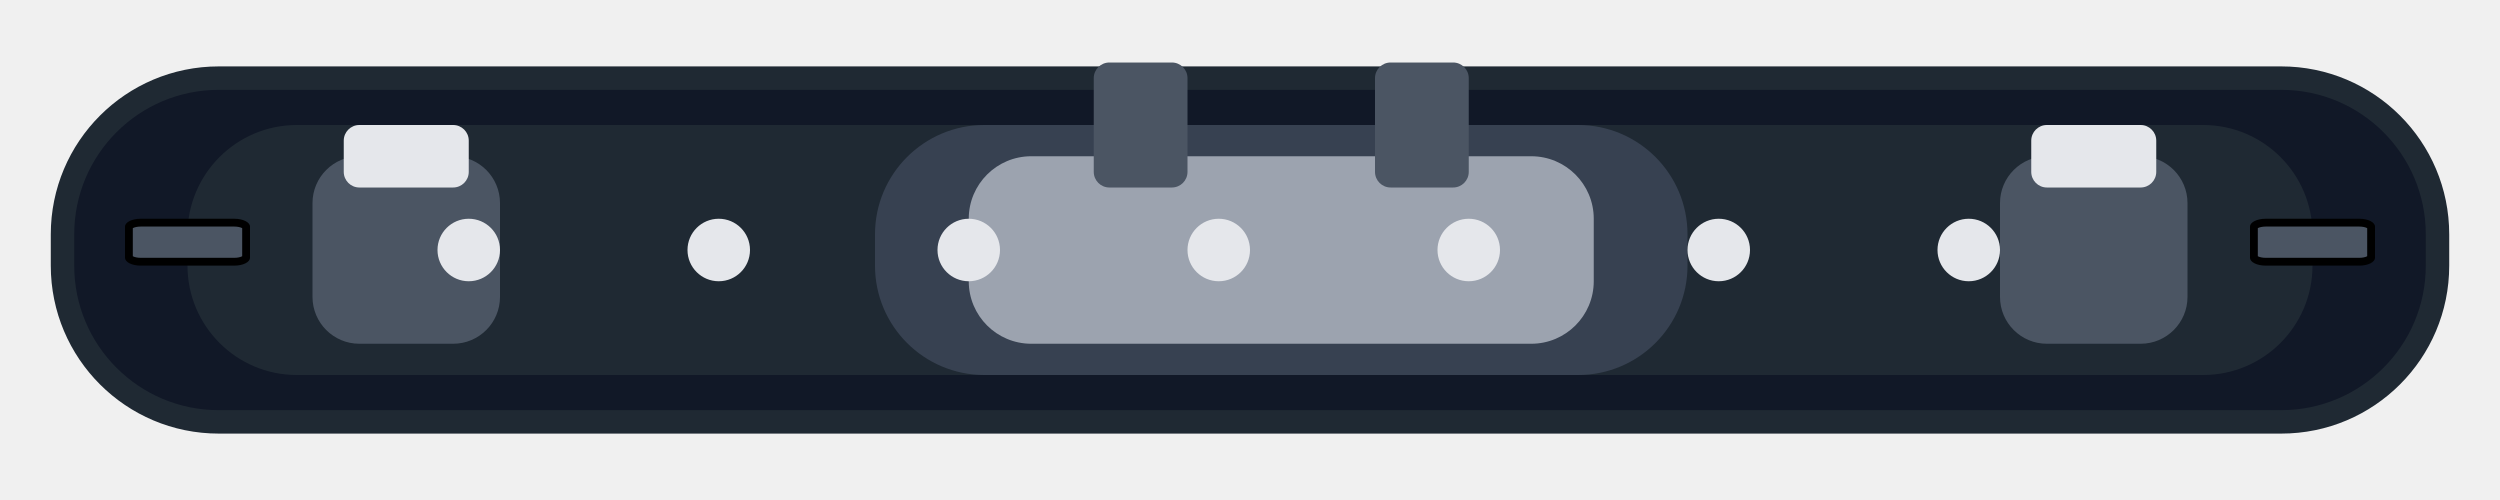
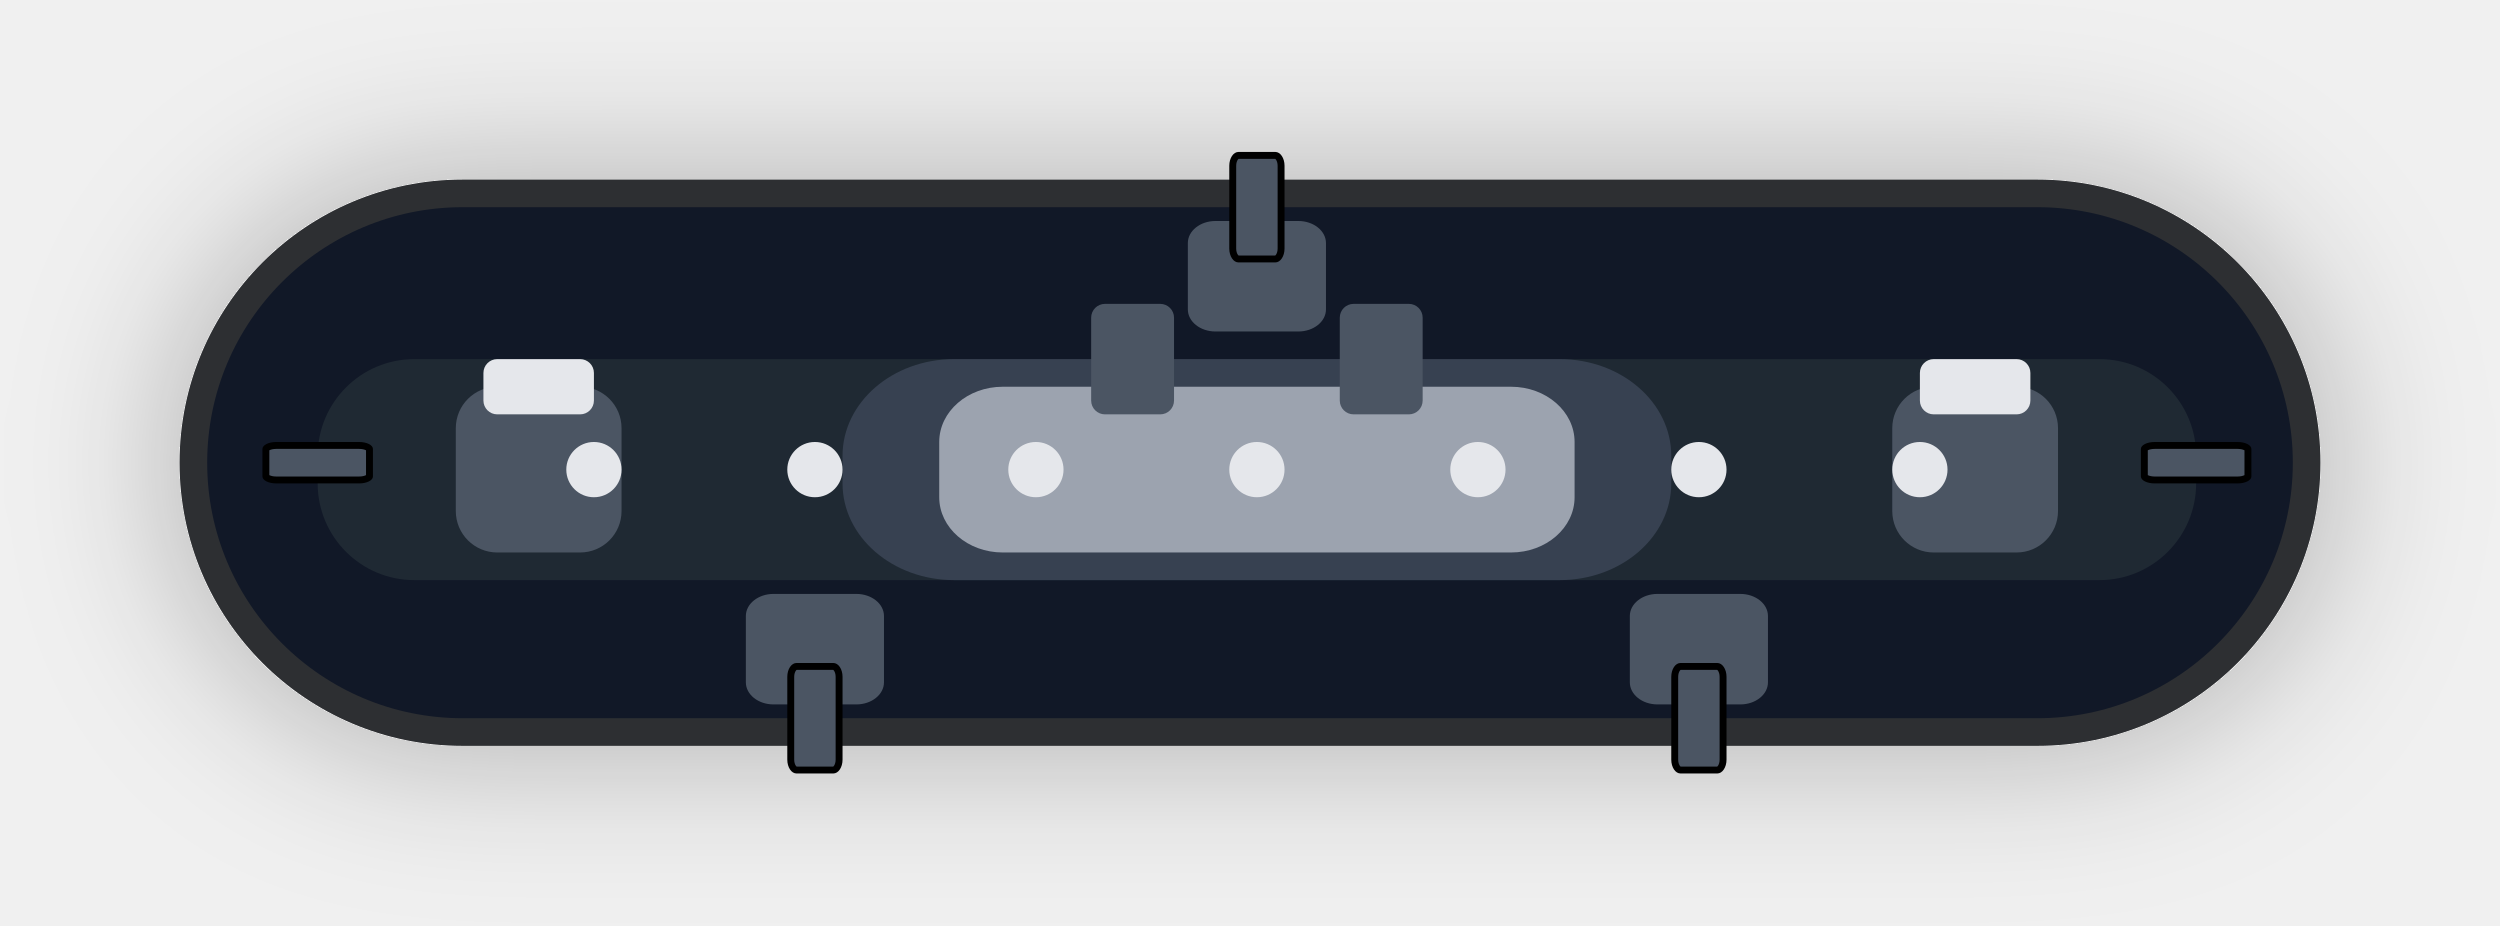
- <svg xmlns="http://www.w3.org/2000/svg" width="160" height="32" viewBox="0 0 160 32" fill="none">
-   <g clip-path="url(#clip0_1_402)">
-     <path d="M146 5H14C8.477 5 4 9.477 4 15V17C4 22.523 8.477 27 14 27H146C151.523 27 156 22.523 156 17V15C156 9.477 151.523 5 146 5Z" fill="#111827" stroke="#1F2933" stroke-width="1.5" />
-     <path d="M141 8H19C15.134 8 12 11.134 12 15V17C12 20.866 15.134 24 19 24H141C144.866 24 148 20.866 148 17V15C148 11.134 144.866 8 141 8Z" fill="#1F2933" />
-     <path d="M101 8H63C59.134 8 56 11.134 56 15V17C56 20.866 59.134 24 63 24H101C104.866 24 108 20.866 108 17V15C108 11.134 104.866 8 101 8Z" fill="#374151" />
-     <path d="M98 10H66C63.791 10 62 11.791 62 14V18C62 20.209 63.791 22 66 22H98C100.209 22 102 20.209 102 18V14C102 11.791 100.209 10 98 10Z" fill="#9CA3AF" />
-     <path d="M75 4H71C70.448 4 70 4.448 70 5V11C70 11.552 70.448 12 71 12H75C75.552 12 76 11.552 76 11V5C76 4.448 75.552 4 75 4Z" fill="#4B5563" />
-     <path d="M93 4H89C88.448 4 88 4.448 88 5V11C88 11.552 88.448 12 89 12H93C93.552 12 94 11.552 94 11V5C94 4.448 93.552 4 93 4Z" fill="#4B5563" />
-     <path d="M29 10H23C21.343 10 20 11.343 20 13V19C20 20.657 21.343 22 23 22H29C30.657 22 32 20.657 32 19V13C32 11.343 30.657 10 29 10Z" fill="#4B5563" />
-     <path d="M29 8H23C22.448 8 22 8.448 22 9V11C22 11.552 22.448 12 23 12H29C29.552 12 30 11.552 30 11V9C30 8.448 29.552 8 29 8Z" fill="#E5E7EB" />
-     <path d="M137 10H131C129.343 10 128 11.343 128 13V19C128 20.657 129.343 22 131 22H137C138.657 22 140 20.657 140 19V13C140 11.343 138.657 10 137 10Z" fill="#4B5563" />
-     <path d="M137 8H131C130.448 8 130 8.448 130 9V11C130 11.552 130.448 12 131 12H137C137.552 12 138 11.552 138 11V9C138 8.448 137.552 8 137 8Z" fill="#E5E7EB" />
-     <path d="M30 18C31.105 18 32 17.105 32 16C32 14.895 31.105 14 30 14C28.895 14 28 14.895 28 16C28 17.105 28.895 18 30 18Z" fill="#E5E7EB" />
-     <path d="M46 18C47.105 18 48 17.105 48 16C48 14.895 47.105 14 46 14C44.895 14 44 14.895 44 16C44 17.105 44.895 18 46 18Z" fill="#E5E7EB" />
-     <path d="M62 18C63.105 18 64 17.105 64 16C64 14.895 63.105 14 62 14C60.895 14 60 14.895 60 16C60 17.105 60.895 18 62 18Z" fill="#E5E7EB" />
-     <path d="M78 18C79.105 18 80 17.105 80 16C80 14.895 79.105 14 78 14C76.895 14 76 14.895 76 16C76 17.105 76.895 18 78 18Z" fill="#E5E7EB" />
-     <path d="M94 18C95.105 18 96 17.105 96 16C96 14.895 95.105 14 94 14C92.895 14 92 14.895 92 16C92 17.105 92.895 18 94 18Z" fill="#E5E7EB" />
-     <path d="M110 18C111.105 18 112 17.105 112 16C112 14.895 111.105 14 110 14C108.895 14 108 14.895 108 16C108 17.105 108.895 18 110 18Z" fill="#E5E7EB" />
-     <path d="M126 18C127.105 18 128 17.105 128 16C128 14.895 127.105 14 126 14C124.895 14 124 14.895 124 16C124 17.105 124.895 18 126 18Z" fill="#E5E7EB" />
-     <path d="M144.25 16.501C144.25 16.502 144.251 16.503 144.252 16.506C144.254 16.511 144.259 16.52 144.27 16.533C144.292 16.56 144.335 16.595 144.404 16.63C144.544 16.7 144.754 16.75 145 16.75H151C151.246 16.75 151.456 16.7 151.596 16.63C151.665 16.595 151.708 16.56 151.73 16.533C151.741 16.52 151.746 16.511 151.748 16.506C151.749 16.503 151.75 16.502 151.75 16.501V14.499C151.75 14.498 151.749 14.496 151.748 14.494C151.746 14.489 151.741 14.48 151.73 14.467C151.708 14.44 151.665 14.405 151.596 14.37C151.456 14.3 151.246 14.25 151 14.25H145C144.754 14.25 144.544 14.3 144.404 14.37C144.335 14.405 144.292 14.44 144.27 14.467C144.259 14.48 144.254 14.489 144.252 14.494C144.251 14.496 144.25 14.498 144.25 14.499V16.501Z" fill="#4B5563" stroke="black" stroke-width="0.5" />
-     <path d="M8.25 16.501C8.25 16.502 8.251 16.503 8.252 16.506C8.254 16.511 8.259 16.52 8.27 16.533C8.292 16.56 8.335 16.595 8.404 16.63C8.544 16.7 8.754 16.75 9 16.75H15C15.246 16.75 15.456 16.7 15.596 16.63C15.665 16.595 15.708 16.56 15.73 16.533C15.741 16.52 15.746 16.511 15.748 16.506C15.749 16.503 15.75 16.502 15.75 16.501V14.499C15.75 14.498 15.749 14.496 15.748 14.494C15.746 14.489 15.741 14.48 15.73 14.467C15.708 14.44 15.665 14.405 15.596 14.37C15.456 14.3 15.246 14.25 15 14.25H9C8.754 14.25 8.544 14.3 8.404 14.37C8.335 14.405 8.292 14.44 8.27 14.467C8.259 14.48 8.254 14.489 8.252 14.494C8.251 14.496 8.25 14.498 8.25 14.499V16.501Z" fill="#4B5563" stroke="black" stroke-width="0.5" />
+ <svg xmlns="http://www.w3.org/2000/svg" width="181" height="67" viewBox="0 0 181 67" fill="none">
+   <g filter="url(#filter0_d_1_402)">
+     <rect x="14" y="14" width="153" height="39" rx="19.5" fill="#111827" />
+     <rect x="14" y="14" width="153" height="39" rx="19.5" stroke="#2D2F32" stroke-width="2" />
  </g>
+   <path d="M152 26H30C26.134 26 23 29.134 23 33V35C23 38.866 26.134 42 30 42H152C155.866 42 159 38.866 159 35V33C159 29.134 155.866 26 152 26Z" fill="#1F2933" />
+   <path d="M112.923 26H69.077C64.616 26 61 29.134 61 33V35C61 38.866 64.616 42 69.077 42H112.923C117.384 42 121 38.866 121 35V33C121 29.134 117.384 26 112.923 26Z" fill="#374151" />
+   <path d="M109.4 28H72.6C70.059 28 68 29.791 68 32V36C68 38.209 70.059 40 72.6 40H109.4C111.941 40 114 38.209 114 36V32C114 29.791 111.941 28 109.4 28Z" fill="#9CA3AF" />
+   <path d="M84 22H80C79.448 22 79 22.448 79 23V29C79 29.552 79.448 30 80 30H84C84.552 30 85 29.552 85 29V23C85 22.448 84.552 22 84 22Z" fill="#4B5563" />
+   <path d="M102 22H98C97.448 22 97 22.448 97 23V29C97 29.552 97.448 30 98 30H102C102.552 30 103 29.552 103 29V23C103 22.448 102.552 22 102 22Z" fill="#4B5563" />
+   <path d="M42 28H36C34.343 28 33 29.343 33 31V37C33 38.657 34.343 40 36 40H42C43.657 40 45 38.657 45 37V31C45 29.343 43.657 28 42 28Z" fill="#4B5563" />
+   <path d="M42 26H36C35.448 26 35 26.448 35 27V29C35 29.552 35.448 30 36 30H42C42.552 30 43 29.552 43 29V27C43 26.448 42.552 26 42 26Z" fill="#E5E7EB" />
+   <path d="M146 28H140C138.343 28 137 29.343 137 31V37C137 38.657 138.343 40 140 40H146C147.657 40 149 38.657 149 37V31C149 29.343 147.657 28 146 28Z" fill="#4B5563" />
+   <path d="M146 26H140C139.448 26 139 26.448 139 27V29C139 29.552 139.448 30 140 30H146C146.552 30 147 29.552 147 29V27C147 26.448 146.552 26 146 26Z" fill="#E5E7EB" />
+   <path d="M43 36C44.105 36 45 35.105 45 34C45 32.895 44.105 32 43 32C41.895 32 41 32.895 41 34C41 35.105 41.895 36 43 36Z" fill="#E5E7EB" />
+   <path d="M59 36C60.105 36 61 35.105 61 34C61 32.895 60.105 32 59 32C57.895 32 57 32.895 57 34C57 35.105 57.895 36 59 36Z" fill="#E5E7EB" />
+   <path d="M75 36C76.105 36 77 35.105 77 34C77 32.895 76.105 32 75 32C73.895 32 73 32.895 73 34C73 35.105 73.895 36 75 36Z" fill="#E5E7EB" />
+   <path d="M91 36C92.105 36 93 35.105 93 34C93 32.895 92.105 32 91 32C89.895 32 89 32.895 89 34C89 35.105 89.895 36 91 36Z" fill="#E5E7EB" />
+   <path d="M107 36C108.105 36 109 35.105 109 34C109 32.895 108.105 32 107 32C105.895 32 105 32.895 105 34C105 35.105 105.895 36 107 36Z" fill="#E5E7EB" />
+   <path d="M123 36C124.105 36 125 35.105 125 34C125 32.895 124.105 32 123 32C121.895 32 121 32.895 121 34C121 35.105 121.895 36 123 36Z" fill="#E5E7EB" />
+   <path d="M139 36C140.105 36 141 35.105 141 34C141 32.895 140.105 32 139 32C137.895 32 137 32.895 137 34C137 35.105 137.895 36 139 36Z" fill="#E5E7EB" />
+   <path d="M155.25 34.501C155.25 34.502 155.251 34.504 155.252 34.506C155.254 34.511 155.259 34.52 155.27 34.533C155.292 34.56 155.335 34.595 155.404 34.63C155.544 34.7 155.754 34.75 156 34.75H162C162.246 34.75 162.456 34.7 162.596 34.63C162.665 34.595 162.708 34.56 162.73 34.533C162.741 34.52 162.746 34.511 162.748 34.506C162.749 34.504 162.75 34.502 162.75 34.501V32.499C162.75 32.498 162.749 32.496 162.748 32.494C162.746 32.489 162.741 32.48 162.73 32.467C162.708 32.44 162.665 32.405 162.596 32.37C162.456 32.3 162.246 32.25 162 32.25H156C155.754 32.25 155.544 32.3 155.404 32.37C155.335 32.405 155.292 32.44 155.27 32.467C155.259 32.48 155.254 32.489 155.252 32.494C155.251 32.496 155.25 32.498 155.25 32.499V34.501Z" fill="#4B5563" stroke="black" stroke-width="0.5" />
+   <path d="M19.25 34.501C19.25 34.502 19.251 34.504 19.252 34.506C19.254 34.511 19.259 34.52 19.27 34.533C19.292 34.56 19.335 34.595 19.404 34.63C19.544 34.7 19.754 34.75 20 34.75H26C26.246 34.75 26.456 34.7 26.596 34.63C26.665 34.595 26.708 34.56 26.73 34.533C26.741 34.52 26.746 34.511 26.748 34.506C26.749 34.504 26.75 34.502 26.75 34.501V32.499C26.75 32.498 26.749 32.496 26.748 32.494C26.746 32.489 26.741 32.48 26.73 32.467C26.708 32.44 26.665 32.405 26.596 32.37C26.456 32.3 26.246 32.25 26 32.25H20C19.754 32.25 19.544 32.3 19.404 32.37C19.335 32.405 19.292 32.44 19.27 32.467C19.259 32.48 19.254 32.489 19.252 32.494C19.251 32.496 19.25 32.498 19.25 32.499V34.501Z" fill="#4B5563" stroke="black" stroke-width="0.5" />
+   <path d="M126 43H120C118.895 43 118 43.716 118 44.6V49.4C118 50.284 118.895 51 120 51H126C127.105 51 128 50.284 128 49.4V44.6C128 43.716 127.105 43 126 43Z" fill="#4B5563" />
+   <path d="M94 16L88 16C86.895 16 86 16.716 86 17.6V22.4C86 23.284 86.895 24 88 24H94C95.105 24 96 23.284 96 22.4V17.6C96 16.716 95.105 16 94 16Z" fill="#4B5563" />
+   <path d="M62 43H56C54.895 43 54 43.716 54 44.6V49.4C54 50.284 54.895 51 56 51H62C63.105 51 64 50.284 64 49.4V44.6C64 43.716 63.105 43 62 43Z" fill="#4B5563" />
+   <path d="M124.333 48.25H121.667C121.592 48.25 121.494 48.295 121.403 48.432C121.314 48.566 121.25 48.766 121.25 49V55C121.25 55.234 121.314 55.434 121.403 55.568C121.494 55.705 121.592 55.75 121.667 55.75H124.333C124.408 55.75 124.506 55.705 124.597 55.568C124.686 55.434 124.75 55.234 124.75 55V49C124.75 48.766 124.686 48.566 124.597 48.432C124.506 48.295 124.408 48.25 124.333 48.25Z" fill="#4B5563" stroke="black" stroke-width="0.5" />
+   <path d="M89.667 18.75H92.333C92.407 18.75 92.506 18.705 92.597 18.568C92.686 18.434 92.75 18.234 92.75 18V12C92.75 11.766 92.686 11.566 92.597 11.432C92.506 11.295 92.407 11.25 92.333 11.25H89.667C89.593 11.25 89.494 11.295 89.403 11.432C89.314 11.566 89.25 11.766 89.25 12V18C89.25 18.234 89.314 18.434 89.403 18.568C89.494 18.705 89.593 18.75 89.667 18.75Z" fill="#4B5563" stroke="black" stroke-width="0.5" />
+   <path d="M60.333 48.25H57.667C57.593 48.25 57.494 48.295 57.403 48.432C57.314 48.566 57.25 48.766 57.25 49V55C57.25 55.234 57.314 55.434 57.403 55.568C57.494 55.705 57.593 55.75 57.667 55.75H60.333C60.407 55.75 60.506 55.705 60.597 55.568C60.686 55.434 60.75 55.234 60.75 55V49C60.75 48.766 60.686 48.566 60.597 48.432C60.506 48.295 60.407 48.25 60.333 48.25Z" fill="#4B5563" stroke="black" stroke-width="0.5" />
  <defs>
-     <clipPath id="clip0_1_402">
-       <rect width="160" height="32" fill="white" />
-     </clipPath>
+     <filter id="filter0_d_1_402" x="0" y="0" width="181" height="67" filterUnits="userSpaceOnUse" color-interpolation-filters="sRGB">
+       <feFlood flood-opacity="0" result="BackgroundImageFix" />
+       <feColorMatrix in="SourceAlpha" type="matrix" values="0 0 0 0 0 0 0 0 0 0 0 0 0 0 0 0 0 0 127 0" result="hardAlpha" />
+       <feMorphology radius="2" operator="dilate" in="SourceAlpha" result="effect1_dropShadow_1_402" />
+       <feOffset />
+       <feGaussianBlur stdDeviation="5.5" />
+       <feComposite in2="hardAlpha" operator="out" />
+       <feColorMatrix type="matrix" values="0 0 0 0 0 0 0 0 0 0 0 0 0 0 0 0 0 0 0.25 0" />
+       <feBlend mode="normal" in2="BackgroundImageFix" result="effect1_dropShadow_1_402" />
+       <feBlend mode="normal" in="SourceGraphic" in2="effect1_dropShadow_1_402" result="shape" />
+     </filter>
  </defs>
</svg>
